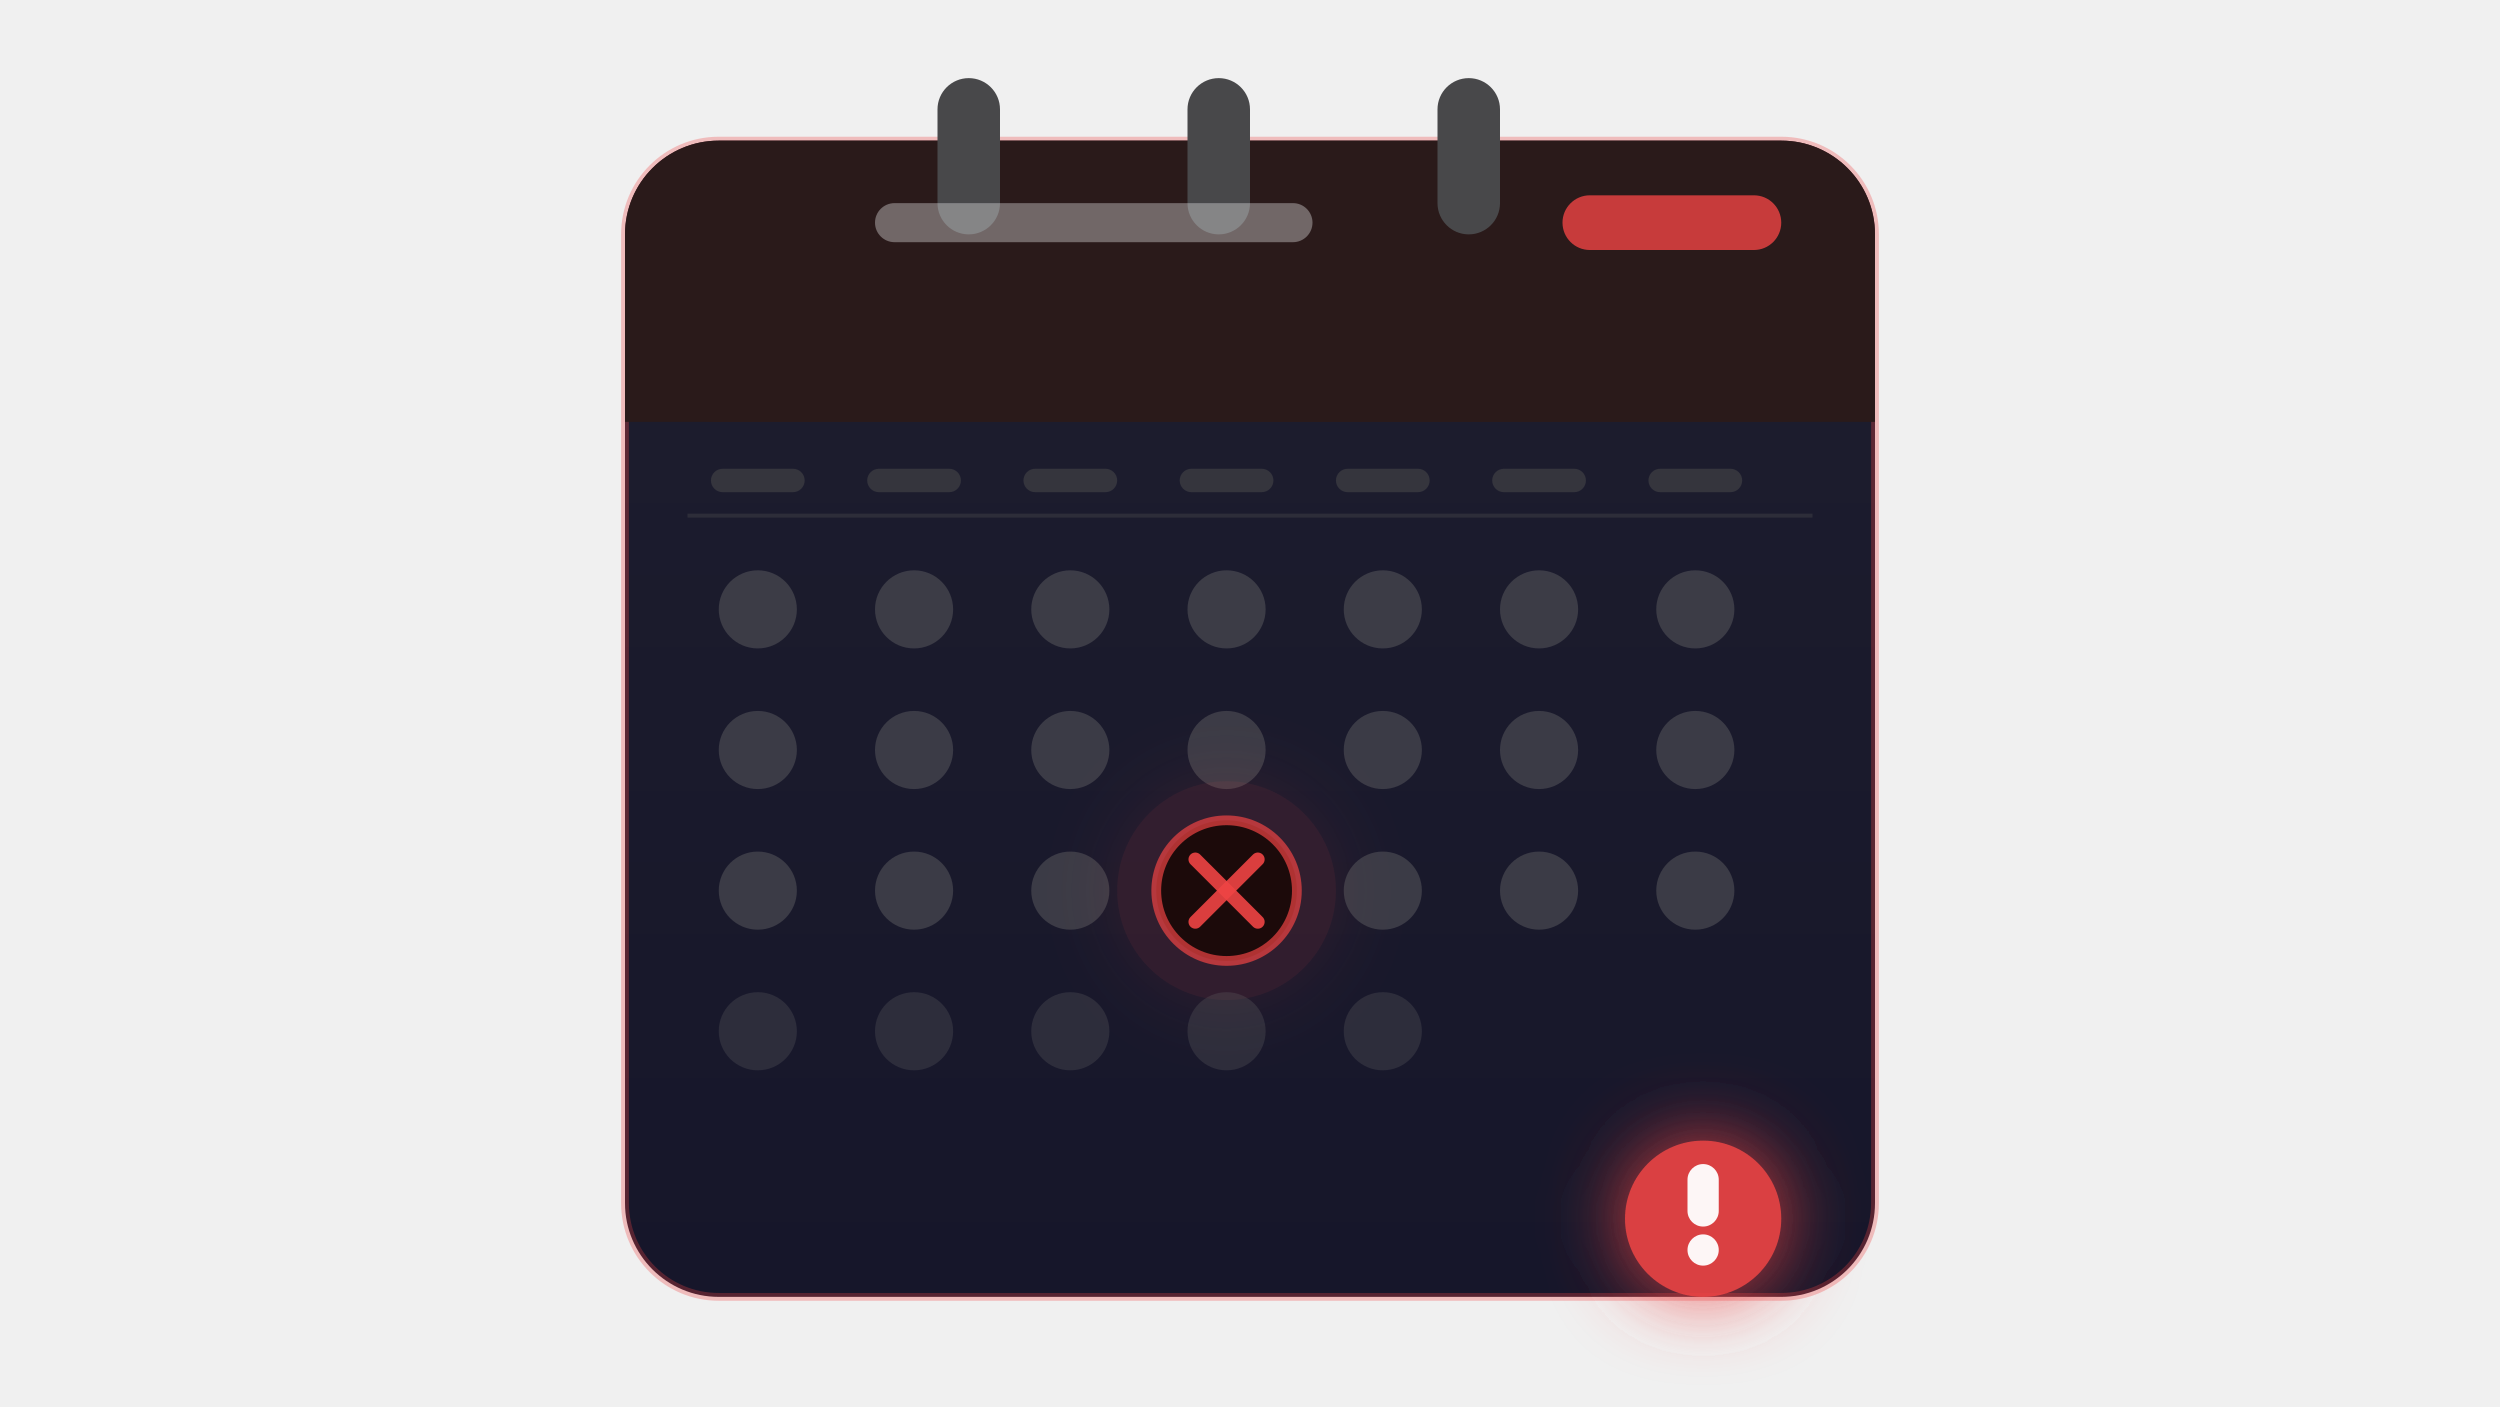
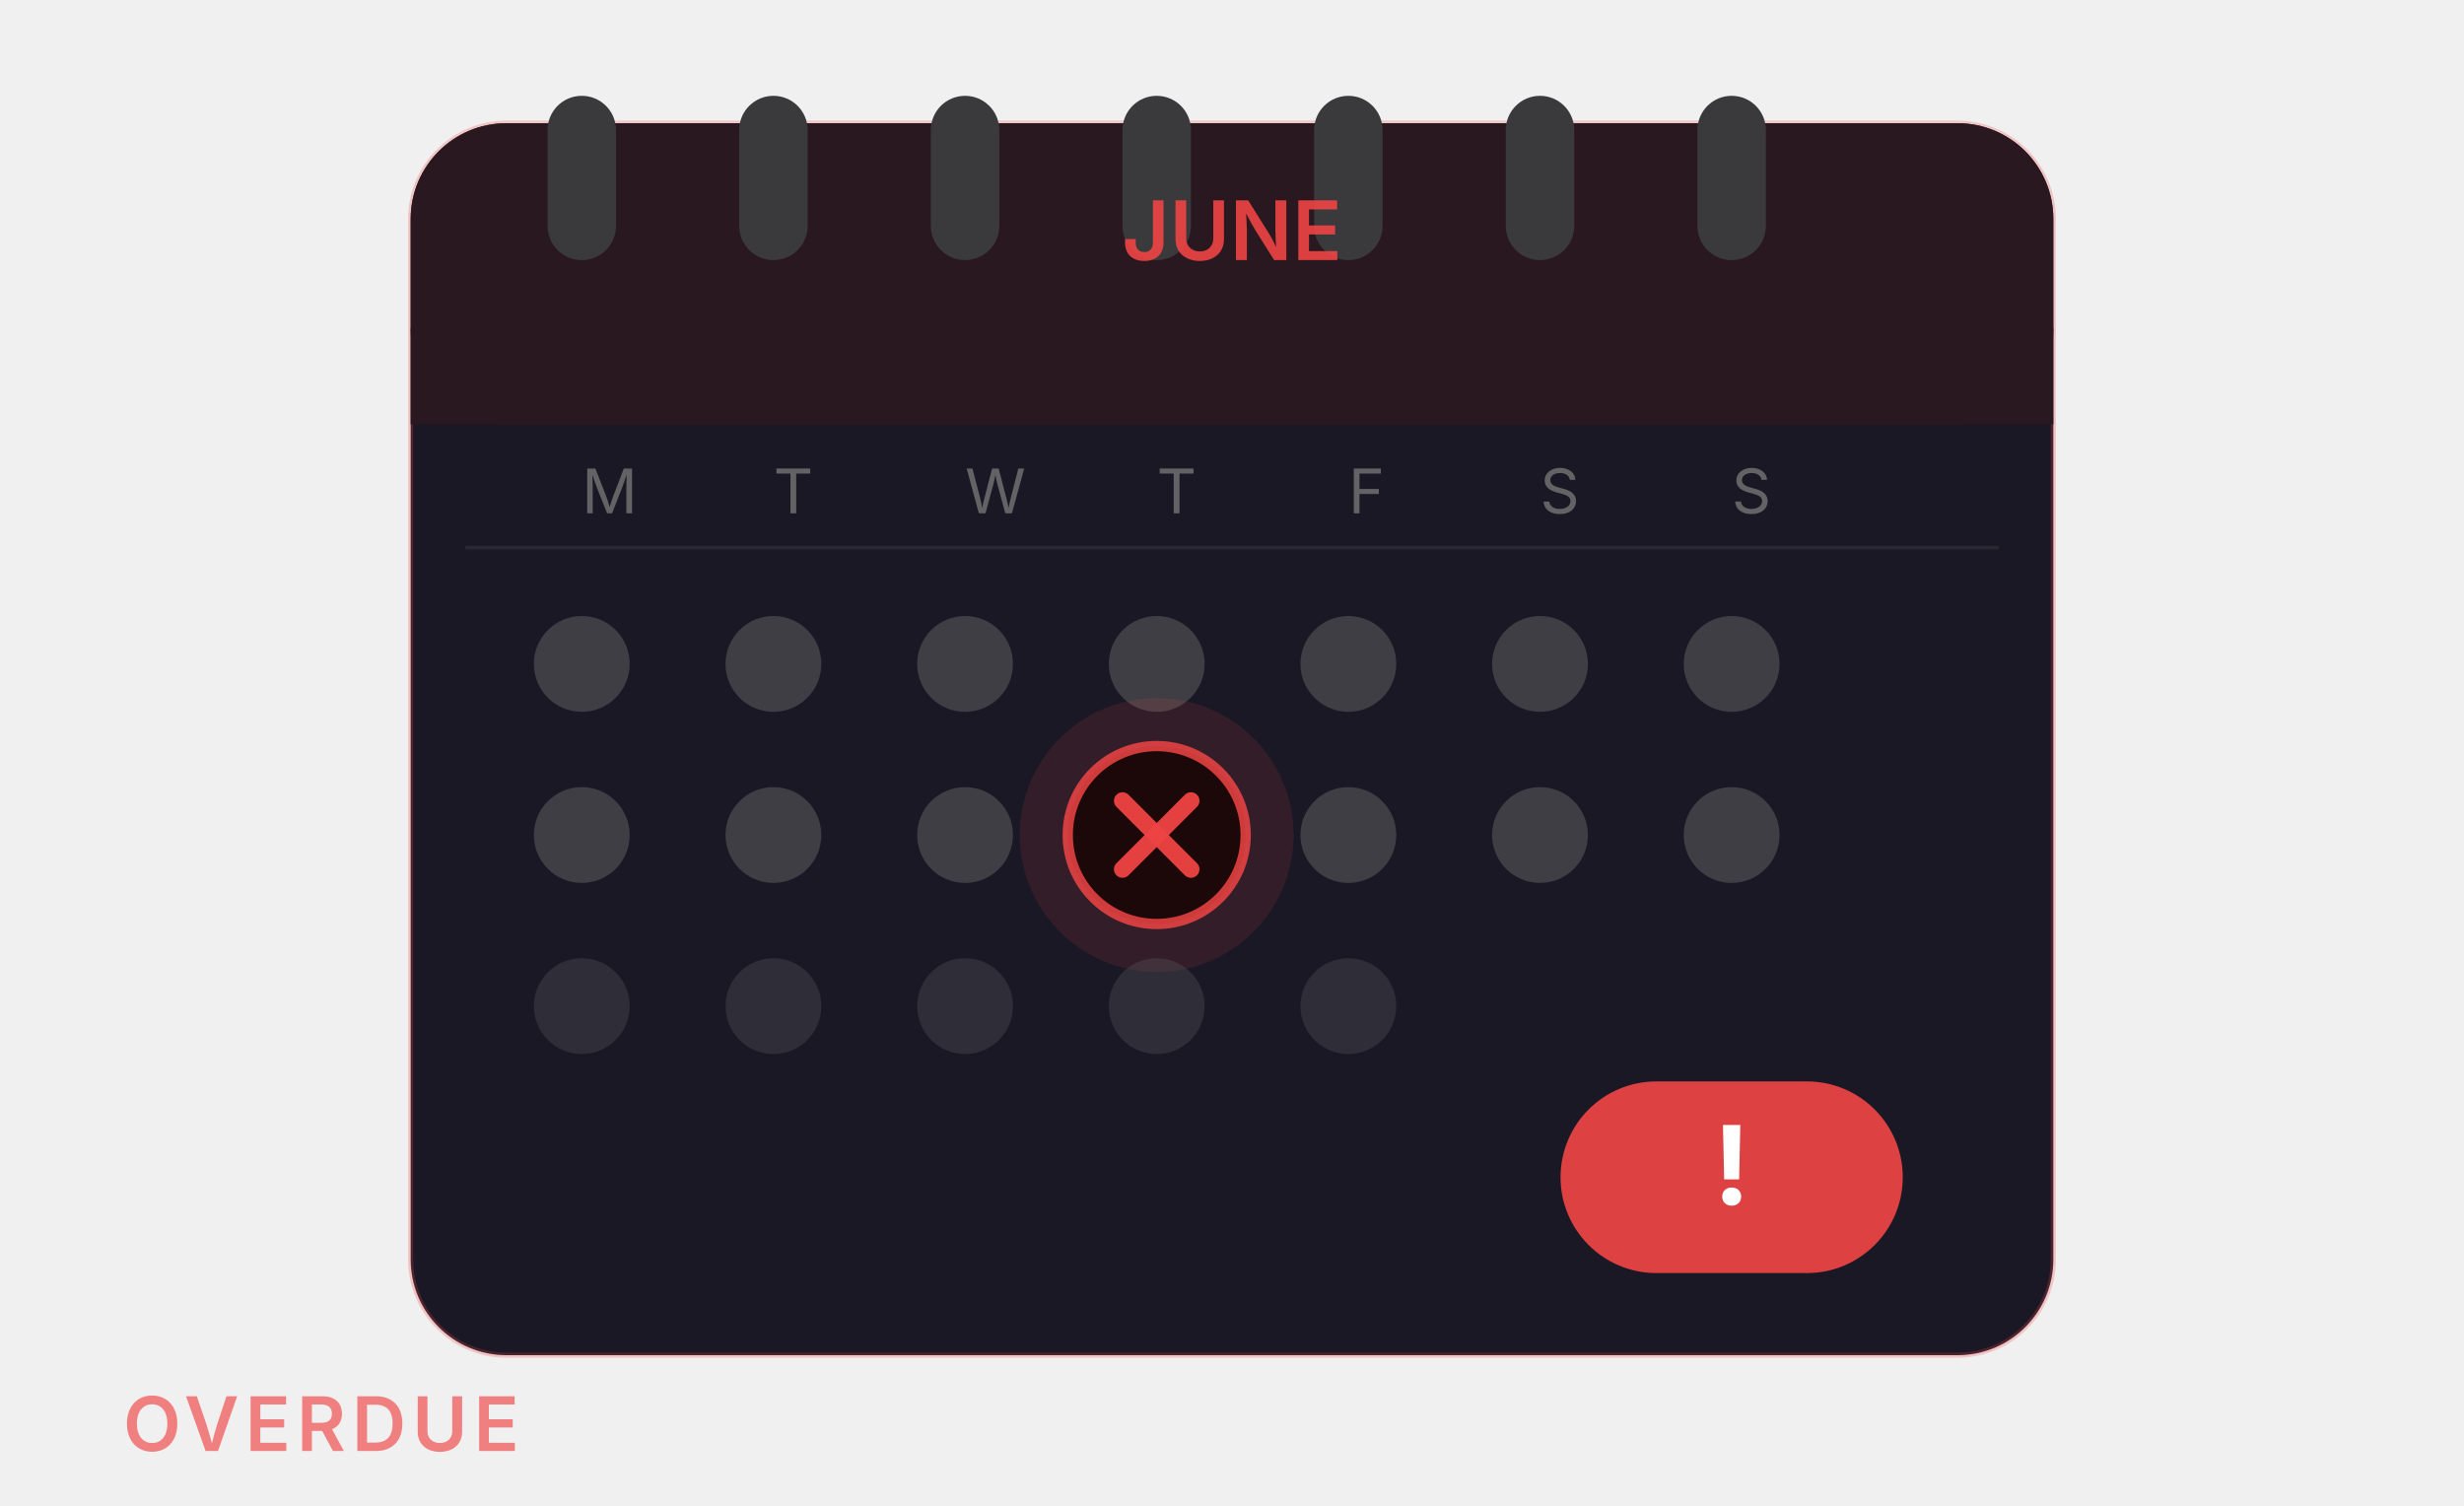
- <svg xmlns="http://www.w3.org/2000/svg" viewBox="0 0 320 180" width="100%" height="100%">
-   <defs>
-     <filter id="gRed" x="-80%" y="-80%" width="260%" height="260%">
-       <feGaussianBlur in="SourceGraphic" stdDeviation="5" result="b" />
-       <feMerge>
-         <feMergeNode in="b" />
-         <feMergeNode in="SourceGraphic" />
-       </feMerge>
-     </filter>
-     <linearGradient id="calBody" x1="0" y1="0" x2="0" y2="1">
-       <stop offset="0%" stop-color="#1E1E2E" />
-       <stop offset="100%" stop-color="#16162A" />
-     </linearGradient>
-   </defs>
-   <rect x="80" y="18" width="160" height="148" rx="12" fill="url(#calBody)" stroke="#EF4444" stroke-width="1" stroke-opacity="0.30" />
-   <rect x="80" y="18" width="160" height="36" rx="12" fill="#2A1A1A" />
-   <rect x="80" y="40" width="160" height="14" fill="#2A1A1A" />
-   <rect x="120" y="10" width="8" height="20" rx="4" fill="#48484A" />
-   <rect x="152" y="10" width="8" height="20" rx="4" fill="#48484A" />
-   <rect x="184" y="10" width="8" height="20" rx="4" fill="#48484A" />
-   <rect x="112" y="26" width="56" height="5" rx="2.5" fill="#F5F5F7" opacity="0.35" />
-   <rect x="200" y="25" width="28" height="7" rx="3.5" fill="#EF4444" opacity="0.80" />
-   <g fill="#48484A" opacity="0.55">
-     <rect x="91" y="60" width="12" height="3" rx="1.5" />
-     <rect x="111" y="60" width="12" height="3" rx="1.5" />
-     <rect x="131" y="60" width="12" height="3" rx="1.5" />
-     <rect x="151" y="60" width="12" height="3" rx="1.5" />
-     <rect x="171" y="60" width="12" height="3" rx="1.5" />
-     <rect x="191" y="60" width="12" height="3" rx="1.5" />
-     <rect x="211" y="60" width="12" height="3" rx="1.5" />
+ <svg xmlns="http://www.w3.org/2000/svg" viewBox="0 0 360 220" width="100%" height="100%">
+   <rect x="60" y="18" width="240" height="180" rx="14" fill="#1A1825" stroke="#EF4444" stroke-width="0.75" stroke-opacity="0.25" />
+   <rect x="60" y="18" width="240" height="44" rx="14" fill="#2A1820" />
+   <rect x="60" y="48" width="240" height="14" fill="#2A1820" />
+   <rect x="80" y="14" width="10" height="24" rx="5" fill="#3A3A3C" />
+   <rect x="108" y="14" width="10" height="24" rx="5" fill="#3A3A3C" />
+   <rect x="136" y="14" width="10" height="24" rx="5" fill="#3A3A3C" />
+   <rect x="164" y="14" width="10" height="24" rx="5" fill="#3A3A3C" />
+   <rect x="192" y="14" width="10" height="24" rx="5" fill="#3A3A3C" />
+   <rect x="220" y="14" width="10" height="24" rx="5" fill="#3A3A3C" />
+   <rect x="248" y="14" width="10" height="24" rx="5" fill="#3A3A3C" />
+   <text x="180" y="38" text-anchor="middle" font-size="12" fill="#EF4444" opacity="0.9" font-family="-apple-system,sans-serif" font-weight="600">JUNE</text>
+   <g font-size="9" fill="#636366" font-family="-apple-system,sans-serif">
+     <text x="85" y="75">M</text>
+     <text x="113" y="75">T</text>
+     <text x="141" y="75">W</text>
+     <text x="169" y="75">T</text>
+     <text x="197" y="75">F</text>
+     <text x="225" y="75">S</text>
+     <text x="253" y="75">S</text>
  </g>
-   <line x1="88" y1="66" x2="232" y2="66" stroke="#48484A" stroke-width="0.5" opacity="0.4" />
-   <g fill="#636366" opacity="0.45">
-     <circle cx="97" cy="78" r="5" />
-     <circle cx="117" cy="78" r="5" />
-     <circle cx="137" cy="78" r="5" />
-     <circle cx="157" cy="78" r="5" />
-     <circle cx="177" cy="78" r="5" />
-     <circle cx="197" cy="78" r="5" />
-     <circle cx="217" cy="78" r="5" />
+   <line x1="68" y1="80" x2="292" y2="80" stroke="#48484A" stroke-width="0.5" opacity="0.35" />
+   <g fill="#636366" opacity="0.5">
+     <circle cx="85" cy="97" r="7" />
+     <circle cx="113" cy="97" r="7" />
+     <circle cx="141" cy="97" r="7" />
+     <circle cx="169" cy="97" r="7" />
+     <circle cx="197" cy="97" r="7" />
+     <circle cx="225" cy="97" r="7" />
+     <circle cx="253" cy="97" r="7" />
  </g>
-   <g fill="#636366" opacity="0.45">
-     <circle cx="97" cy="96" r="5" />
-     <circle cx="117" cy="96" r="5" />
-     <circle cx="137" cy="96" r="5" />
-     <circle cx="157" cy="96" r="5" />
-     <circle cx="177" cy="96" r="5" />
-     <circle cx="197" cy="96" r="5" />
-     <circle cx="217" cy="96" r="5" />
+   <g fill="#636366" opacity="0.5">
+     <circle cx="85" cy="122" r="7" />
+     <circle cx="113" cy="122" r="7" />
+     <circle cx="141" cy="122" r="7" />
  </g>
-   <g fill="#636366" opacity="0.45">
-     <circle cx="97" cy="114" r="5" />
-     <circle cx="117" cy="114" r="5" />
-     <circle cx="137" cy="114" r="5" />
-   </g>
-   <circle cx="157" cy="114" r="14" fill="#EF4444" opacity="0.12" filter="url(#gRed)" />
-   <circle cx="157" cy="114" r="9" fill="#1C0A0A" stroke="#EF4444" stroke-width="1.25" stroke-opacity="0.7" />
-   <line x1="153" y1="110" x2="161" y2="118" stroke="#EF4444" stroke-width="1.75" stroke-linecap="round" stroke-opacity="0.9" />
-   <line x1="161" y1="110" x2="153" y2="118" stroke="#EF4444" stroke-width="1.75" stroke-linecap="round" stroke-opacity="0.9" />
-   <g fill="#636366" opacity="0.45">
-     <circle cx="177" cy="114" r="5" />
-     <circle cx="197" cy="114" r="5" />
-     <circle cx="217" cy="114" r="5" />
+   <circle cx="169" cy="122" r="20" fill="#EF4444" opacity="0.12" />
+   <circle cx="169" cy="122" r="13" fill="#1C0808" stroke="#EF4444" stroke-width="1.5" stroke-opacity="0.85" />
+   <line x1="164" y1="117" x2="174" y2="127" stroke="#EF4444" stroke-width="2.5" stroke-linecap="round" stroke-opacity="0.95" />
+   <line x1="174" y1="117" x2="164" y2="127" stroke="#EF4444" stroke-width="2.5" stroke-linecap="round" stroke-opacity="0.95" />
+   <g fill="#636366" opacity="0.5">
+     <circle cx="197" cy="122" r="7" />
+     <circle cx="225" cy="122" r="7" />
+     <circle cx="253" cy="122" r="7" />
  </g>
  <g fill="#636366" opacity="0.28">
-     <circle cx="97" cy="132" r="5" />
-     <circle cx="117" cy="132" r="5" />
-     <circle cx="137" cy="132" r="5" />
-     <circle cx="157" cy="132" r="5" />
-     <circle cx="177" cy="132" r="5" />
+     <circle cx="85" cy="147" r="7" />
+     <circle cx="113" cy="147" r="7" />
+     <circle cx="141" cy="147" r="7" />
+     <circle cx="169" cy="147" r="7" />
+     <circle cx="197" cy="147" r="7" />
  </g>
-   <circle cx="218" cy="156" r="10" fill="#EF4444" opacity="0.90" filter="url(#gRed)" />
-   <rect x="216" y="149" width="4" height="8" rx="2" fill="#FFF" opacity="0.95" />
-   <circle cx="218" cy="160" r="2" fill="#FFF" opacity="0.95" />
+   <rect x="228" y="158" width="50" height="28" rx="14" fill="#EF4444" opacity="0.92" />
+   <text x="253" y="176" text-anchor="middle" font-size="16" fill="white" font-family="-apple-system,sans-serif" font-weight="700">!</text>
+   <text x="18" y="212" font-size="11" fill="#EF4444" opacity="0.65" font-family="-apple-system,sans-serif" font-weight="600" letter-spacing="0.08em">OVERDUE</text>
</svg>
